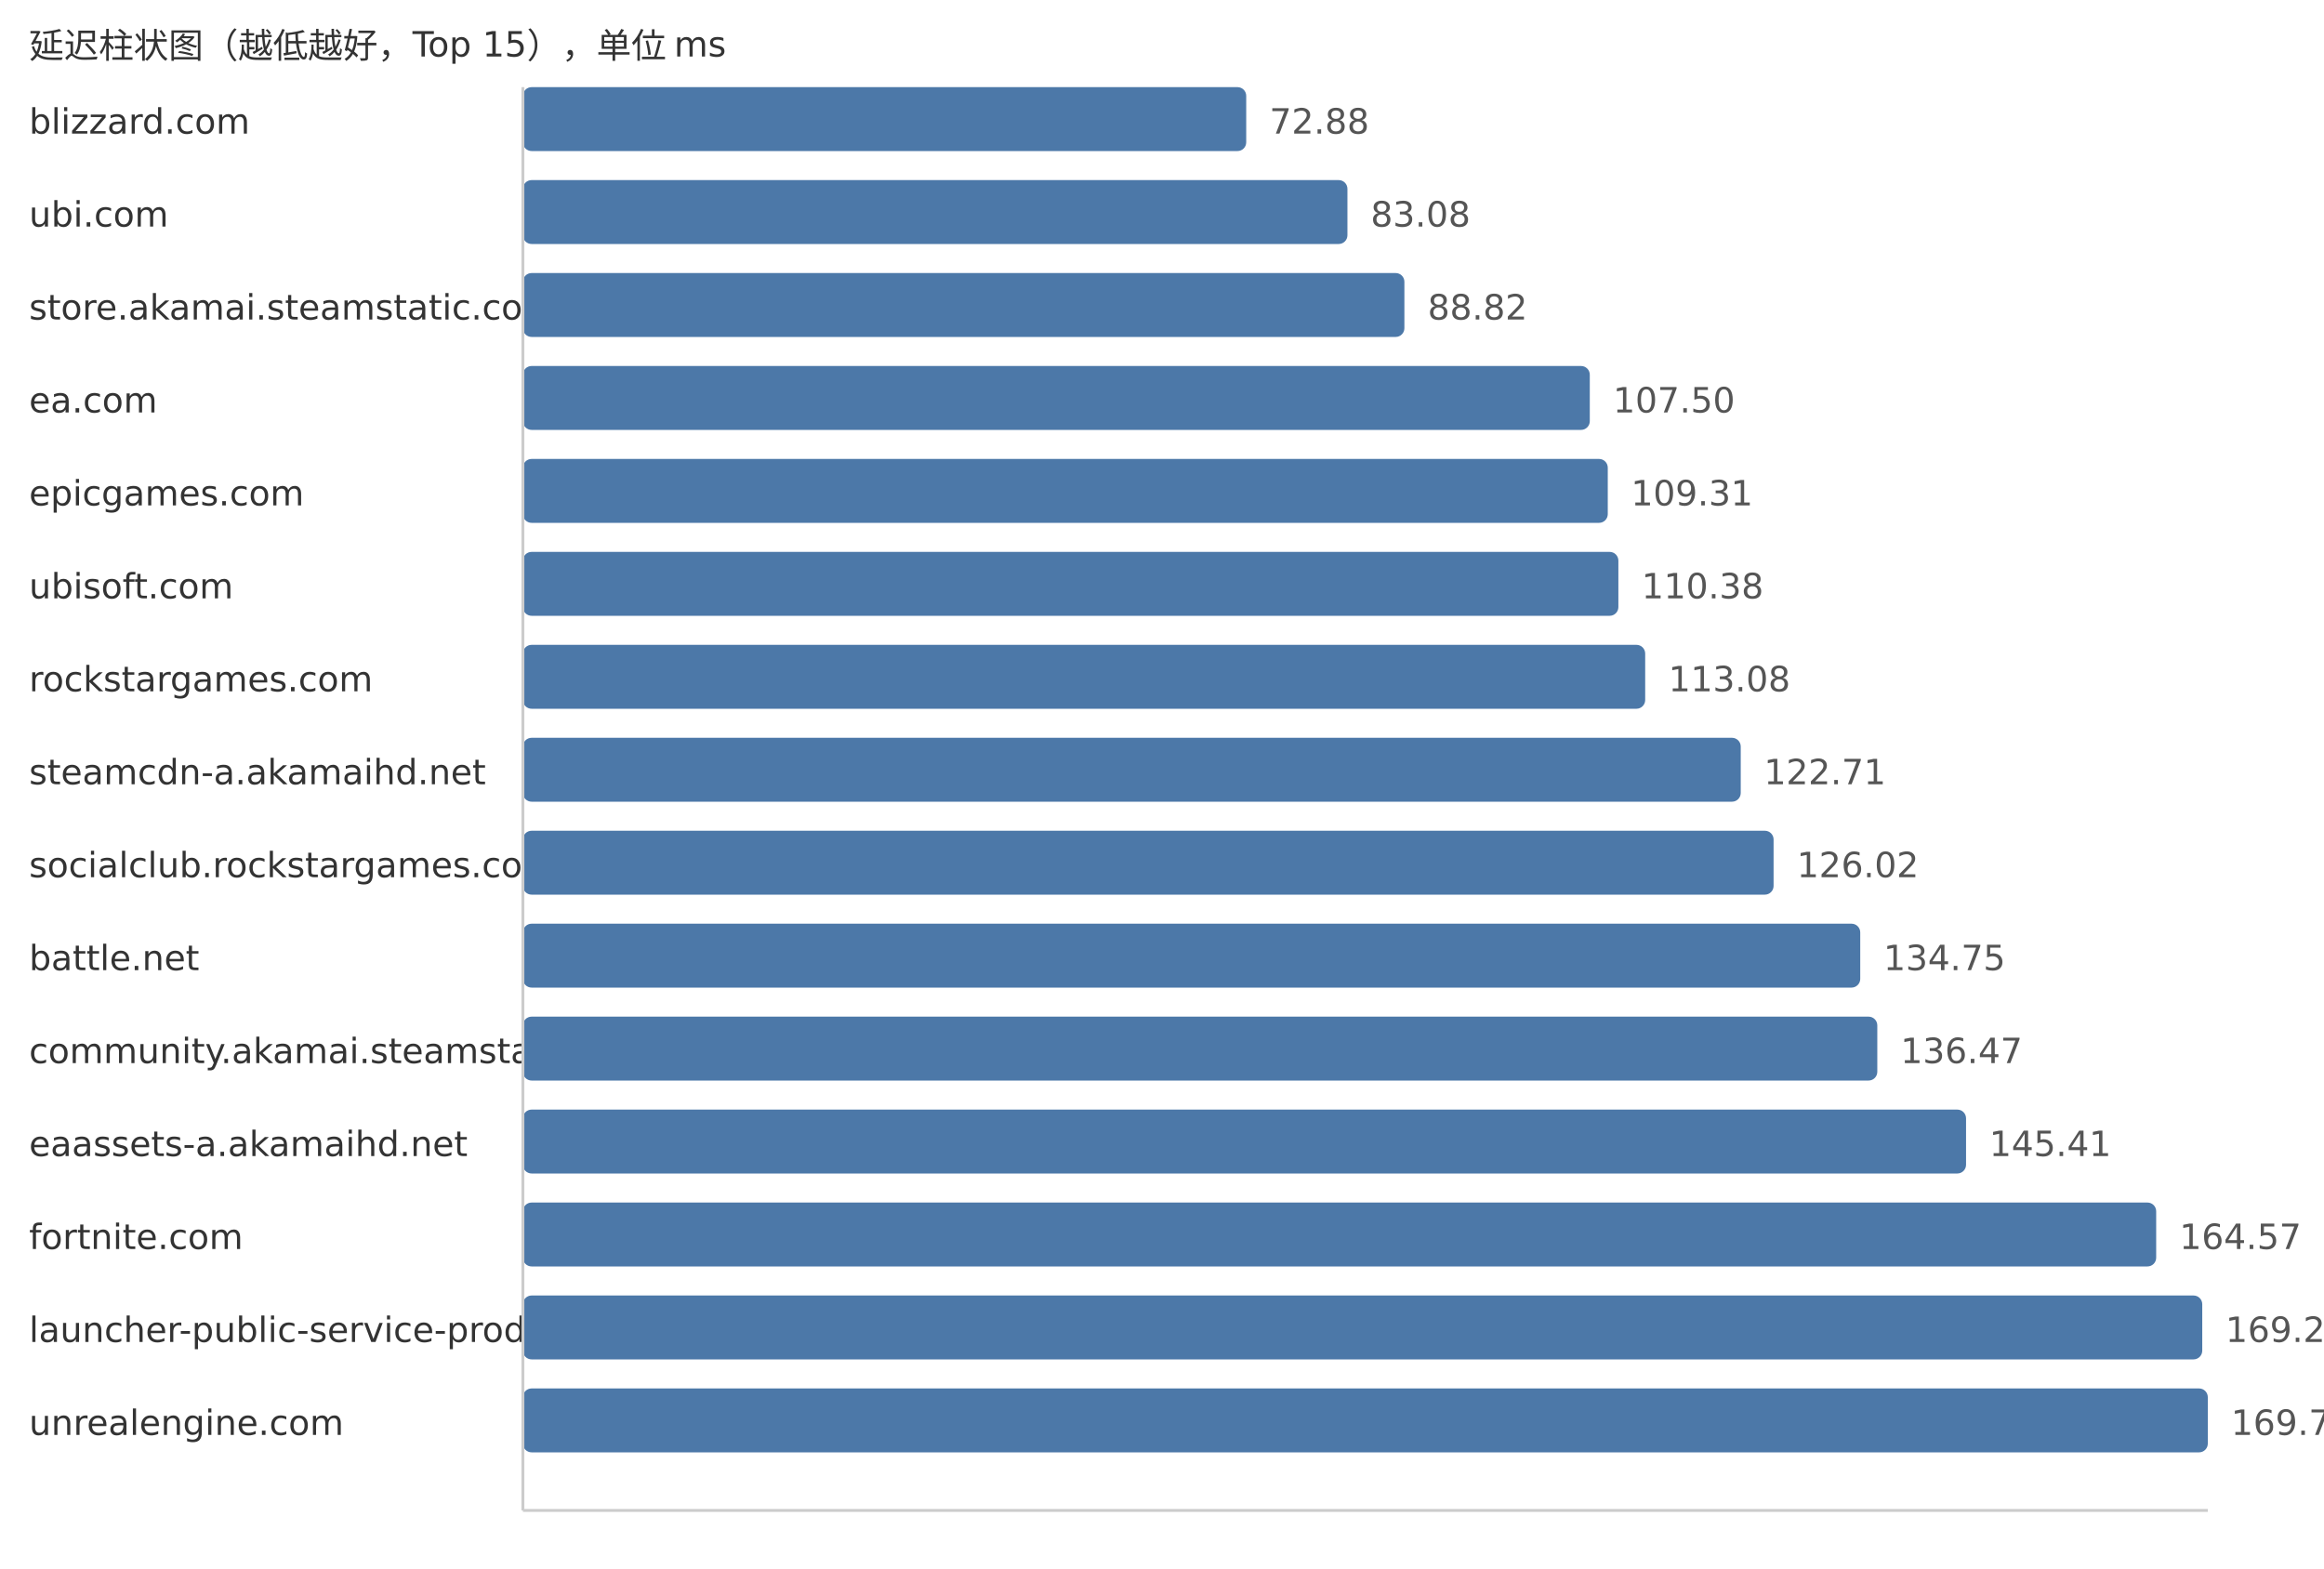
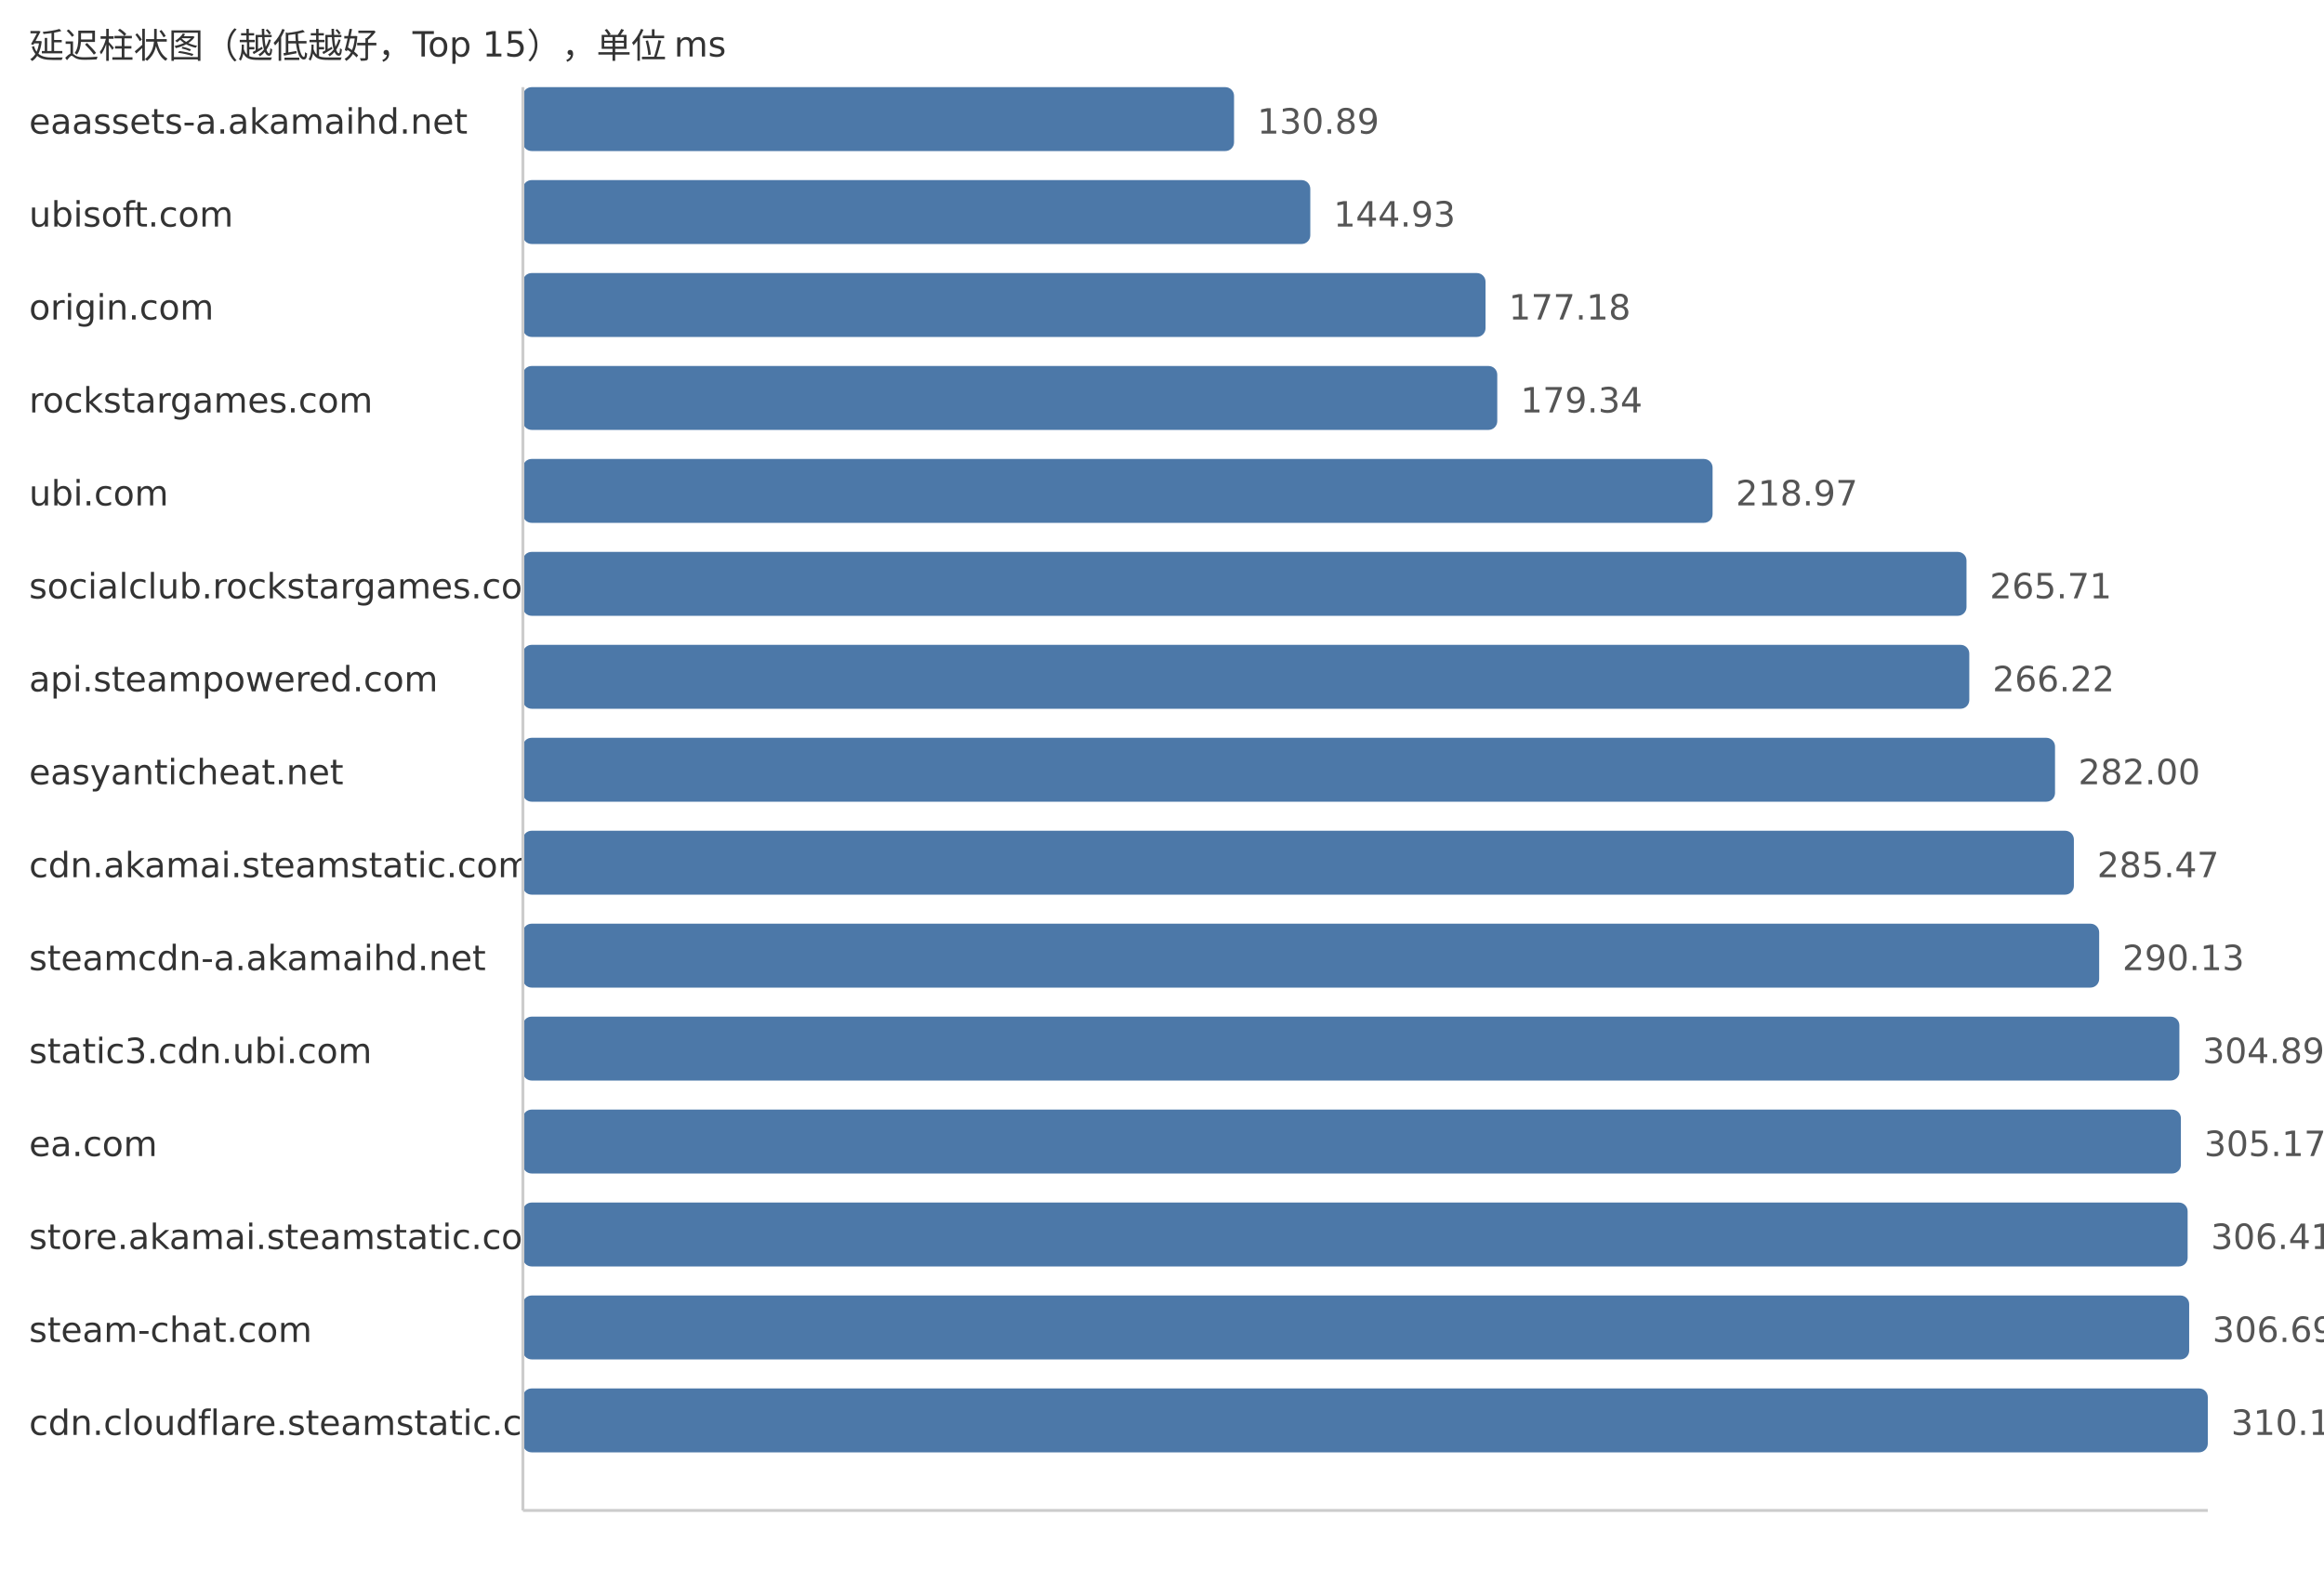
<svg xmlns="http://www.w3.org/2000/svg" width="800" height="540">
  <style> .label{font-family:DejaVu Sans,Verdana,Geneva,sans-serif;font-size:12px;fill:#333} .value{font-family:DejaVu Sans,Verdana,Geneva,sans-serif;font-size:12px;fill:#555} </style>
  <text x="10" y="20" class="label">延迟柱状图（越低越好，Top 15），单位 ms</text>
-   <text x="10" y="46" class="label">blizzard.com</text>
-   <rect x="180" y="30" width="248.99" height="22" fill="#4c78a8" rx="3" />
-   <text x="436.99" y="46" class="value">72.88</text>
-   <text x="10" y="78" class="label">ubi.com</text>
-   <rect x="180" y="62" width="283.83" height="22" fill="#4c78a8" rx="3" />
-   <text x="471.83" y="78" class="value">83.08</text>
-   <text x="10" y="110" class="label">store.akamai.steamstatic.com</text>
-   <rect x="180" y="94" width="303.44" height="22" fill="#4c78a8" rx="3" />
-   <text x="491.44" y="110" class="value">88.82</text>
-   <text x="10" y="142" class="label">ea.com</text>
-   <rect x="180" y="126" width="367.26" height="22" fill="#4c78a8" rx="3" />
-   <text x="555.26" y="142" class="value">107.50</text>
-   <text x="10" y="174" class="label">epicgames.com</text>
-   <rect x="180" y="158" width="373.45" height="22" fill="#4c78a8" rx="3" />
-   <text x="561.45" y="174" class="value">109.31</text>
-   <text x="10" y="206" class="label">ubisoft.com</text>
-   <rect x="180" y="190" width="377.1" height="22" fill="#4c78a8" rx="3" />
-   <text x="565.1" y="206" class="value">110.38</text>
-   <text x="10" y="238" class="label">rockstargames.com</text>
-   <rect x="180" y="222" width="386.33" height="22" fill="#4c78a8" rx="3" />
-   <text x="574.33" y="238" class="value">113.08</text>
-   <text x="10" y="270" class="label">steamcdn-a.akamaihd.net</text>
-   <rect x="180" y="254" width="419.22" height="22" fill="#4c78a8" rx="3" />
-   <text x="607.22" y="270" class="value">122.71</text>
-   <text x="10" y="302" class="label">socialclub.rockstargames.com</text>
-   <rect x="180" y="286" width="430.53" height="22" fill="#4c78a8" rx="3" />
-   <text x="618.53" y="302" class="value">126.02</text>
-   <text x="10" y="334" class="label">battle.net</text>
-   <rect x="180" y="318" width="460.36" height="22" fill="#4c78a8" rx="3" />
-   <text x="648.36" y="334" class="value">134.75</text>
-   <text x="10" y="366" class="label">community.akamai.steamstatic.com</text>
-   <rect x="180" y="350" width="466.23" height="22" fill="#4c78a8" rx="3" />
-   <text x="654.23" y="366" class="value">136.47</text>
-   <text x="10" y="398" class="label">eaassets-a.akamaihd.net</text>
-   <rect x="180" y="382" width="496.78" height="22" fill="#4c78a8" rx="3" />
-   <text x="684.78" y="398" class="value">145.41</text>
-   <text x="10" y="430" class="label">fortnite.com</text>
-   <rect x="180" y="414" width="562.23" height="22" fill="#4c78a8" rx="3" />
-   <text x="750.23" y="430" class="value">164.57</text>
-   <text x="10" y="462" class="label">launcher-public-service-prod06.ol.epicgames.com</text>
-   <rect x="180" y="446" width="578.09" height="22" fill="#4c78a8" rx="3" />
-   <text x="766.09" y="462" class="value">169.21</text>
-   <text x="10" y="494" class="label">unrealengine.com</text>
+   <text x="10" y="46" class="label">eaassets-a.akamaihd.net</text>
+   <rect x="180" y="30" width="244.8" height="22" fill="#4c78a8" rx="3" />
+   <text x="432.8" y="46" class="value">130.89</text>
+   <text x="10" y="78" class="label">ubisoft.com</text>
+   <rect x="180" y="62" width="271.05" height="22" fill="#4c78a8" rx="3" />
+   <text x="459.05" y="78" class="value">144.93</text>
+   <text x="10" y="110" class="label">origin.com</text>
+   <rect x="180" y="94" width="331.37" height="22" fill="#4c78a8" rx="3" />
+   <text x="519.37" y="110" class="value">177.18</text>
+   <text x="10" y="142" class="label">rockstargames.com</text>
+   <rect x="180" y="126" width="335.41" height="22" fill="#4c78a8" rx="3" />
+   <text x="523.41" y="142" class="value">179.34</text>
+   <text x="10" y="174" class="label">ubi.com</text>
+   <rect x="180" y="158" width="409.53" height="22" fill="#4c78a8" rx="3" />
+   <text x="597.53" y="174" class="value">218.97</text>
+   <text x="10" y="206" class="label">socialclub.rockstargames.com</text>
+   <rect x="180" y="190" width="496.94" height="22" fill="#4c78a8" rx="3" />
+   <text x="684.94" y="206" class="value">265.71</text>
+   <text x="10" y="238" class="label">api.steampowered.com</text>
+   <rect x="180" y="222" width="497.9" height="22" fill="#4c78a8" rx="3" />
+   <text x="685.9" y="238" class="value">266.22</text>
+   <text x="10" y="270" class="label">easyanticheat.net</text>
+   <rect x="180" y="254" width="527.41" height="22" fill="#4c78a8" rx="3" />
+   <text x="715.41" y="270" class="value">282.00</text>
+   <text x="10" y="302" class="label">cdn.akamai.steamstatic.com</text>
+   <rect x="180" y="286" width="533.9" height="22" fill="#4c78a8" rx="3" />
+   <text x="721.9" y="302" class="value">285.47</text>
+   <text x="10" y="334" class="label">steamcdn-a.akamaihd.net</text>
+   <rect x="180" y="318" width="542.61" height="22" fill="#4c78a8" rx="3" />
+   <text x="730.61" y="334" class="value">290.13</text>
+   <text x="10" y="366" class="label">static3.cdn.ubi.com</text>
+   <rect x="180" y="350" width="570.22" height="22" fill="#4c78a8" rx="3" />
+   <text x="758.22" y="366" class="value">304.89</text>
+   <text x="10" y="398" class="label">ea.com</text>
+   <rect x="180" y="382" width="570.74" height="22" fill="#4c78a8" rx="3" />
+   <text x="758.74" y="398" class="value">305.17</text>
+   <text x="10" y="430" class="label">store.akamai.steamstatic.com</text>
+   <rect x="180" y="414" width="573.06" height="22" fill="#4c78a8" rx="3" />
+   <text x="761.06" y="430" class="value">306.41</text>
+   <text x="10" y="462" class="label">steam-chat.com</text>
+   <rect x="180" y="446" width="573.59" height="22" fill="#4c78a8" rx="3" />
+   <text x="761.59" y="462" class="value">306.69</text>
+   <text x="10" y="494" class="label">cdn.cloudflare.steamstatic.com</text>
  <rect x="180" y="478" width="580.0" height="22" fill="#4c78a8" rx="3" />
-   <text x="768.0" y="494" class="value">169.77</text>
+   <text x="768.0" y="494" class="value">310.12</text>
  <line x1="180" y1="30" x2="180" y2="520" stroke="#ccc" />
  <line x1="180" y1="520" x2="760" y2="520" stroke="#ccc" />
</svg>
